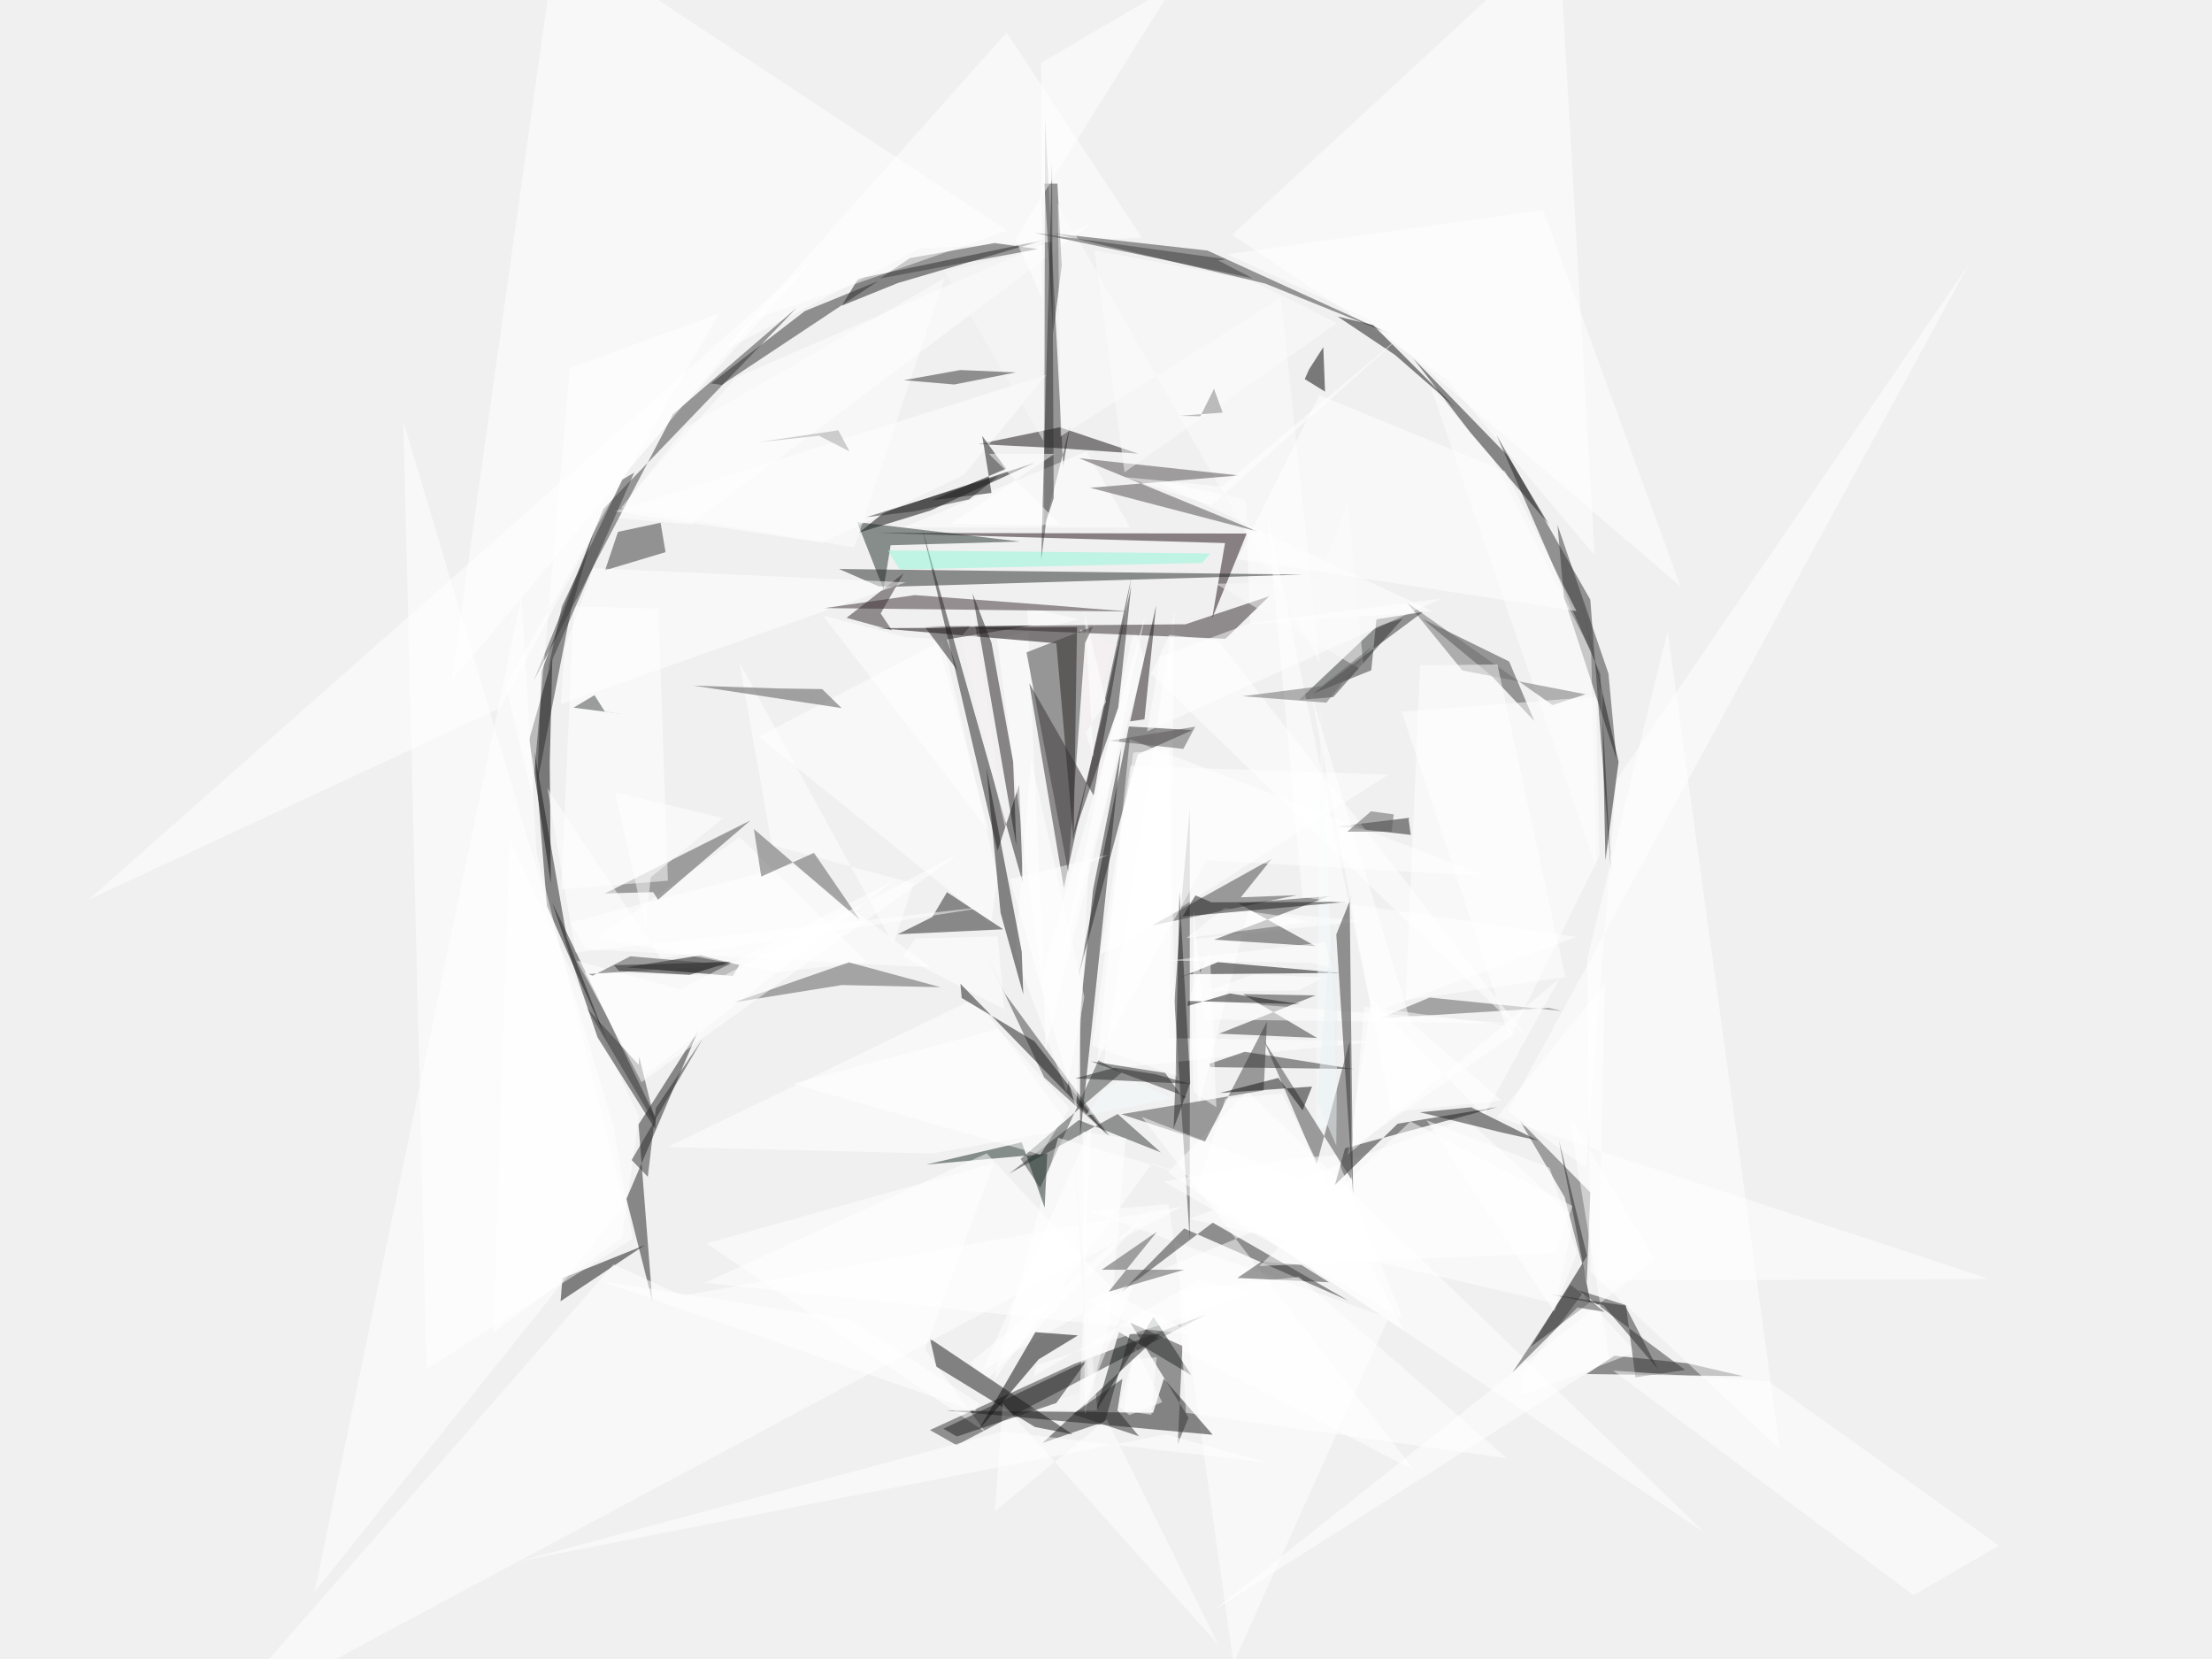
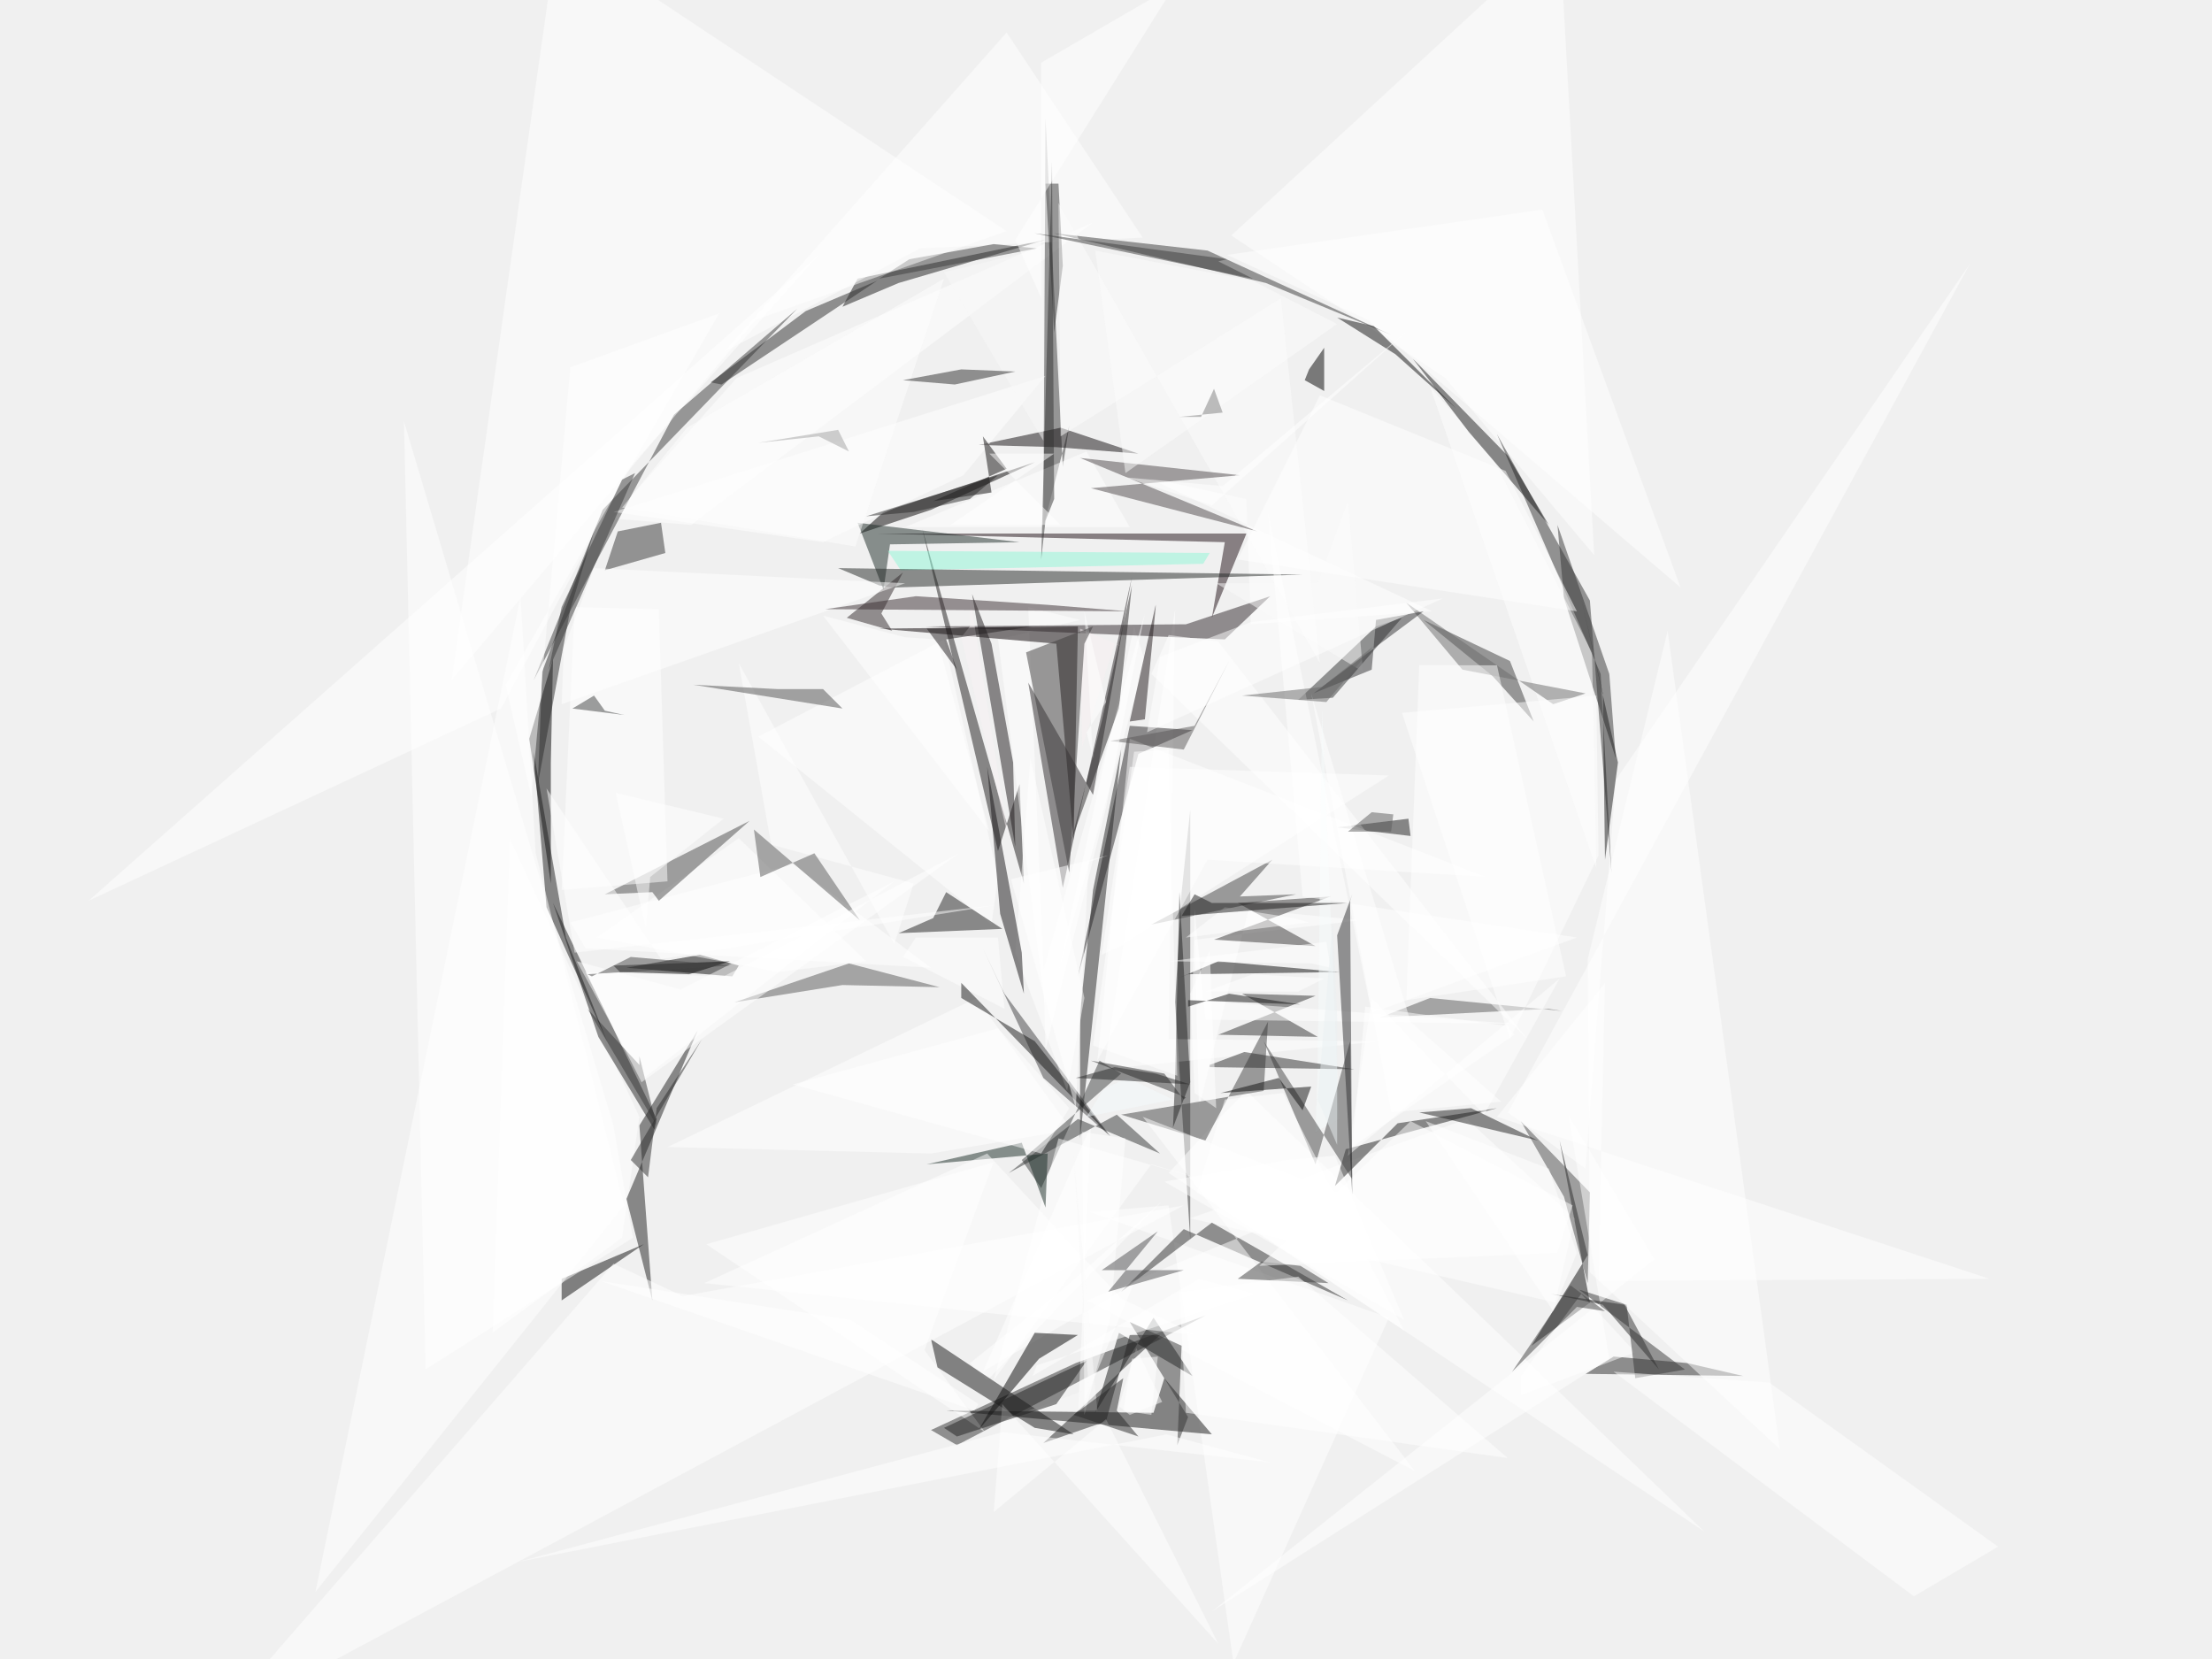
<svg xmlns="http://www.w3.org/2000/svg" version="1.1" viewBox="0 0 1024 768" width="1024" height="768">
  <g fill-opacity=".5">
-     <path fill="#050203" d="M397.8 246.5l33-10.2 48-22-69.4 22.8" />
-     <path d="M254.5 353.3l1.2-48.8-10.7 37.8 10 66.8" />
-     <path fill="#333232" d="M543.7 463.7l3.6-50.7 3.5-38.4v199.6" />
-     <path fill="#181818" d="M389.7 141.5l7.6-12.5 86.4-18-68 20" />
-     <path fill="#fff" d="M571 770l-30-212.5-37.4 3 139.2 49.7" />
-     <path fill="#2f2f2f" d="M442.8 669l-12.3-7 67-30.7 60.6-22.7" />
-     <path fill="#fff" d="M367 400.2L264 427l7 12.4 160 8.5m-195.2-60l60 129-7.8 56-59.6 44M639 482l-97.7-1.4 2.4-198.3L510.5 495" />
-     <path fill="#353535" d="M724 276.6l24.3 74.7-3.7-39.5L721 243" />
-     <path fill="#292728" d="M526.7 349.2L552 338l-29.4-1.7-23.4 116" />
-     <path fill="#070707" d="M324 442.3l18.3 4.3-3 5.2-49.3-4" />
-     <path fill="#fff" d="M505.2 521.2l-50.5 113.3 70.5-40.3-25.8 62m78-151.2l-14 14.4-22.8 23.3L789 709.4m-498.3-492l-59 110.3L41 416.5 379.5 117" />
-     <path fill="#1c1a1a" d="M473.5 408.8l-1.7-45.6-10 30.7L427 245" />
-     <path fill="#2b2b2b" d="M747.4 627.6l-13 8.5 72.7 1-26-6" />
-     <path fill="#fff" d="M663.2 283L531 221l45.7 10.4 2 57.6M698 514.5l213.5-392.3L748.3 361l-14 179.5" />
-     <path fill="#0b0b0b" d="M736.2 602.8l-27.5 20.6 26-42-13-53.4" />
-     <path fill="#fff" d="M570.4 108.7L721.6-31l16.6 288-69.2-82" />
-     <path fill="#3d3d3d" d="M658.6 286.6l40 19.6 11.7 27.6-19.7-20.8" />
-     <path fill="#1b1b1b" d="M619 382.6l33.4-4-.3.7 1 7.2" />
-     <path fill="#212121" d="M303.6 517.6l-48-99.8 21 62.4 26.7 42.4" />
-     <path fill="#414142" d="M513.7 526l-30.3-27.2-28.3-60 10 21" />
-     <path fill="#fff" d="M506 103l-165.3 71.8-57.8 64.8 37 3.2" />
-     <path fill="#171717" d="M438 653l95.8 1 5-15.8 22.6 26" />
-     <path fill="#313232" d="M601.4 324l36-34 12-3.7-32.2 36.4" />
-     <path fill="#fff" d="M523.3 354.5l-13.6 87 9-3.5 124-79.4M456.2 663l-28-38.4 32-86.2L327 575.6m134.5-279.8L484 468.2l-8.5-187 24.2 5.5m30.2 19l-42 152.7L516 331l9.2-40.7" />
-     <path fill="#090103" d="M406.5 290.8l82.5 7 8 91.5 1.6-99" />
-     <path fill="#434343" d="M574.4 415.4l26-1-67 14 55.3-30.8" />
-     <path fill="#fff" d="M704 646.2l53.3-20.3-24.8-27-28.2 38" />
-     <path fill="#585959" d="M661.8 461.8l-23 9.6 78.2-4.8 6 1.4" />
-     <path fill="#fff" d="M458.8 428l3-22-25.3-109.6-85.3 44.6m369 262.4l8.4-39.8-50-46-128 46.6" />
-     <path fill="#3a3a3a" d="M483.8 54.8l-.4 189.6 12-47.5-3.2 19" />
-     <path fill="#1e1e1e" d="M290 555l33.2-77.8-27.6 43.4 6.4 81.7" />
-     <path fill="#fff" d="M314.6 458L267 444.7l29.7 55 117-92m141 105.8l-2-78.8 77.7-8.3-52.5-5" />
-     <path fill="#424343" d="M586.5 473l-1.5 31.8-66 11 38.8 12.7" />
-     <path fill="#2e272a" d="M427.8 290l121-1 38.8-13-20.3 19.7" />
-     <path fill="#fff" d="M653 473l42.2 36.5-51.2 5.3-37-193.4" />
-     <path fill="#2b2729" d="M523.8 267l-31.3 144-16-94.7 29.8 52" />
-     <path fill="#110c0e" d="M490.6 197.8l-37.7 7.8 36 1.8 38 2.6" />
-     <path fill="#1e1e1f" d="M647 520.2l-29 28.3 4.7-17 70.4-19" />
-     <path fill="#f8f0f3" d="M500.7 345.7l-.7-54.3 35.4 15-19-8.2" />
-     <path fill="#363737" d="M752.7 604.2l-22.2-7 49.6 37-23 3.4" />
-     <path fill="#2c2d2d" d="M561.4 566l62.6 36-75.8-33.3-29 29.3" />
-     <path fill="#fff" d="M466 15L334.7 162.5 426 115l102.6-5m-97.3 424L309 531l142.7-69 44.4 60.5M772 292l52 379-87.6-82-1.7-145" />
-     <path fill="#3c3c3d" d="M421.2 119.5l39.2-7 20 2.8-73 13.6" />
-     <path fill="#3c3d3c" d="M368.8 142.5l-57.2 49.2L247 315.3l32.3-79.7" />
-     <path fill="#232323" d="M500 468.7v58l19-180.2-13 65.4" />
-     <path fill="#383737" d="M562 435l53.6-20.2-42.4 3.4L609 438" />
-     <path fill="#0e0e0f" d="M260.4 591.6l11.8-4.6 26.3-10.6-39 26" />
-     <path fill="#4c4c4c" d="M724.3 554.2L703.7 519l32.5 33-1.6 41.5" />
-     <path fill="#fefefe" d="M690.8 211.8l-28.6-33L739 402l-2.4-100.4" />
-     <path fill="#333" d="M736.2 277.6l-43.4-76.2 48 110.6 5 91.8" />
-     <path fill="#1e0e14" d="M405.6 246.7l161.5 4.7-6 35 16-39.4" />
-     <path fill="#fff" d="M707.2 480.6L564 296.6l-22.7-2.7-8.5 18M503 209l-84 34.8-18.2.4h122.4" />
-     <path fill="#3e4140" d="M472.5 536.5l46.7-40-10.7-5.6-27 59" />
-     <path fill="#1c2b26" d="M412.3 252.4l-3.3 20.3-12.2-31 75.4 9" />
-     <path fill="#393939" d="M487.7 108l71.3 8 84.8 38.7-58-23.4" />
-     <path fill="#fff" d="M537.6 556l-44 38.8-44.7 36 8 8" />
-     <path fill="#8ef7d6" d="M560.2 256.2L411 254.8l5.5 8.8 140-3" />
-     <path fill="#fff" d="M186.7 195l10.8 438.8 95.4-60.4-9-52.4m438-68l-35 63.4-52-54.4-11 72.5m-162-101l3 33.8-47-24.5 6-8.4" />
-     <path fill="#0b0b0b" d="M550.4 451l-5 1.8 18.4-7.4 56.5 5" />
-     <path fill="#fff" d="M502 461.6l-8.3 43.8-23.7-64.2 7.3-89.8" />
-     <path fill="#040404" d="M480.8 629.3l-28 33 26.5-45.6 19.7 1.5" />
-     <path fill="#363637" d="M489.5 85l2 38-4 31.4-4-69.4" />
-     <path fill="#fff" d="M558.6 398.2l129.7 7.4L523 342.2 508 491" />
-     <path fill="#f6fcfd" d="M619.5 518.3l-8-190-2 164.4-.3 31" />
-     <path fill="#1d181a" d="M450.2 274.6l20.3 117-1.5-39-10-55" />
-     <path fill="#161617" d="M478.8 482l-33.6-20-.6-6.6 68 70" />
-     <path fill="#fff" d="M401.4 445.3l-59-57.8-66 46.6 83.5 16" />
-     <path fill="#202020" d="M438.4 413l26 17.2-48.8 2.3 16-8" />
-     <path fill="#4a4a4b" d="M302.4 413l2.2 3.5 42.8-36.7-67.4 33.8" />
-     <path fill="#323232" d="M609 460.8l-33.6-.6 34.3 20.3-45.3-2" />
-     <path fill="#fdfdfd" d="M489.7 94.2L491 202l102-64.3 18 169" />
-     <path fill="#080808" d="M284.2 446.8l54-1.5-19 6-32.6-1.8" />
-     <path fill="#232223" d="M544.2 498.6L546 413l5 88.2-7.7 21.3" />
-     <path fill="#353535" d="M305.8 242l2.3 13.6-28 8.4 6-17.8" />
-     <path fill="#fff" d="M654.8 680.7L528.5 517l93 36-118.8 49.3" />
-     <path fill="#171818" d="M551.5 636.6l-33.5-20-10.8 37 26.8-44" />
-     <path fill="#fff" d="M309.2 407.7l-49.4 4 5.8-131 39.2 1" />
-     <path fill="#323333" d="M487 75.2l.8 155.4-3.4 10.3-2.4 18" />
-     <path fill="#444545" d="M585 481.5l40.8 64.8-1-64.3-15.3 57" />
-     <path fill="#161516" d="M473 440.6l-16.4-85.3 6.6 67.3 10.5 37.7" />
-     <path fill="#323434" d="M467.2 543.3l32.2-24.8 38 15-20-17.8" />
-     <path fill="#fff" d="M284.4 236.7l96.4 14.6 65.5-31.5 38-46.2" />
-     <path fill="#1f1f1f" d="M681 512.6l31 15.4-16.7-3.7-38-9.4" />
-     <path fill="#2b2b2b" d="M275 245.8l-24.3 65-2 51.7 15.7-80.5" />
-     <path fill="#2c2c2c" d="M372.6 144l33.8-13.8-72.3 48-5-.7" />
-     <path fill="#3d3d3d" d="M572.8 591.6l42.4 2-12.7-8L584 584" />
-     <path fill="#1d1c1d" d="M698 211l-43.7-45 26.2 34 36.5 42.7" />
-     <path fill="#fff" d="M541.3 346.8l-16.7 1.6-19 135.7 39 14m-18.8 126l-7.8 27 4.8 4 15.2-6" />
-     <path fill="#2d2d2d" d="M560.4 494l-.6-1.5 16.4-5.6 50.5 8" />
-     <path fill="#121212" d="M433.5 632.7l-3-13 66 44.3-17.4-3.4" />
-     <path fill="#4e484b" d="M504.6 225.8l77.7 20.3-82.8-34 74 8" />
-     <path fill="#fbfbfb" d="M609.7 269.5l-47 .7 68.7 40.6-7.4-78.4" />
-     <path fill="#fff" d="M552.6 505.7l-1.5-45.5 9-20 3 72.4" />
-     <path fill="#232625" d="M413.3 271.6L603 266l-214.6-2.6 18.3 8" />
-     <path fill="#fff" d="M451.4 653.4l2-3.6-59-38.7L278 593" />
-     <path fill="#100e0e" d="M431.5 231.6l27.5-3.4-4.3-26.4 11 15.2" />
-     <path fill="#30292b" d="M418.3 265.4L407.7 284l5.2 7.8-21-5.8" />
-     <path fill="#fff" d="M553.7 551.8L650 616l-56.4-109.7-26.4 2.3" />
-     <path fill="#f8f2f4" d="M449.4 289.5l-4.7 5.6 22 94-17.3-113" />
-     <path fill="#fff" d="M533.2 538.7L460 639.2l29.8-112.5 76.7 22" />
-     <path fill="#6a6a6a" d="M718.7 326.4l15.3-5-57-11-25.6-31.4" />
-     <path fill="#fff" d="M549.2 434.3l17.7-14 32 4.6 7 2m-148-42l-24-89-15-1-38-10" />
-     <path fill="#313132" d="M658.7 283.3L608 321l26.8-10.7 2.4-23.6" />
-     <path fill="#182b25" d="M473 528.8l10.6 30.3 1.2-25-56 5" />
-     <path fill="#585959" d="M435.4 457L393 445.5 339.8 464l50-8" />
-     <path fill="#222" d="M482.6 668l29-10 11.4-40.5 14 .3" />
-     <path fill="#fff" d="M284 585.3l31.8 14.5 231.7-41.4L97.5 799m623-219l7.4-21.7-75-39.2-70 67" />
-     <path fill="#1e1619" d="M529.8 333l5.4-52.5v-.2l-12 53.6" />
-     <path fill="#fff" d="M714.4 97.2L778 271.5l-145-124-65-29.8" />
-     <path fill="#3f4041" d="M280 329.4l-4.8-7.6-9.7 5.8 23.2 3" />
-     <path fill="#fff" d="M552.6 421.2l5 50.7 144.5 2-150-11m-33 138l35 17-228-24 130.7-60M234 317l12.4 51.6 17.4-198.2L333 145m179.3 512l-51.8 42.6 3.7-49.8L564 761.4" />
-     <path fill="#2a2829" d="M517.7 327.5l6-56.3-14 63-13.6 55" />
-     <path fill="#343434" d="M523.2 612.3l27 44-5 12.3 2.2-45.5" />
-     <path fill="#f8f8f8" d="M508 653l-32-.3 28-9.5-6.6-108.6" />
-     <path fill="#5a5959" d="M553.3 336.4l16-30-21.5 40.3-34.2-3.8" />
-     <path fill="#fff" d="M511.7 374l18.7-90L483 449.4l1 37M423 409l-9.5 28-71.2-130.3 15 84.5" />
-     <path fill="#1d1c1c" d="M623.5 417.5l-62.7.2-7.4-3.2-6 9.8" />
-     <path fill="#fff" d="M545.7 597.5l55.5-6.4 96.4 84L549 654" />
-     <path fill="#fdfdfd" d="M619 149.6l-98.4 69-14-102.8 73 14" />
-     <path fill="#fff" d="M696.8 218.2l-86-35.3-38 76 157 24M580.3 451l32.4 1.5-11.5 6-43 .5m166.5-6.7l-74 10.7 6.7-155 35.8-.4m33 208.3L745 629 561.2 746l205-163m-268-69.8L467.5 407l45.6-11.3-9 3.7" />
-     <path fill="#151515" d="M550 463.4l-.2 2.3 19.5-5.8 32.7 5" />
-     <path fill="#2f2e2e" d="M539.4 496.7l8.6 12 1-1-44-16.4" />
-     <path fill="#515151" d="M380.6 319l9 8.8-68.6-10.4 38.8 1.3" />
-     <path fill="#383838" d="M303.7 521l-32-54.3 24 26.3.2-3.8" />
-     <path fill="#fefefe" d="M317.5 197.7l-30 37.5 108 18.2 41.8-124.7" />
-     <path fill="#3a3a3a" d="M293.6 218.8l-40 91.4 6.5-29.5 28-58.7" />
-     <path fill="#fff" d="M259.6 326l159.7-56.4-144.6-6.6-13.3 37m479 96.2l-1.5-73.7-90 7 50 151.2" />
-     <path fill="#f4fbfc" d="M521.6 499l-10.3 5-8.7 12.5 40.2-8" />
-     <path fill="#fff" d="M461.4 419.2l-155.6 24.4-52.4-78.7 13 76" />
-     <path fill="#585858" d="M376.8 394.8l21.2 31-49-42 3.4 22" />
-     <path fill="#fff" d="M586.6 237.4l48.6 231.8 94.7-35.5-127-18.4m-48 177l27 6.5-102 33-1.6 5.5" />
-     <path fill="#fff" d="M579 288.4L537 304l-6 34.6L667.6 277M495.2 513L462 476.3l-95 25.4 114.6 32.8" />
-     <path fill="#101010" d="M635.7 150.5l-16.5-4 26.6 17.8 27.8 24.2" />
-     <path fill="#fff" d="M560.8 234l93-83-88.2 74.2-45-4.3" />
-     <path fill="#212121" d="M443 665l46-15.5 14-19.5-66.3 31.4" />
-     <path fill="#1a1a1a" d="M253.2 419.5l-5.8-71.8 15 86.4 18.6 48" />
-     <path fill="#f8f8f8" d="M480 198.8l3 5.2.3-89.2-46 11" />
-     <path fill="#fff" d="M270.7 450.3L297 501l147-105.8-109 56.5" />
-     <path fill="#666" d="M635.5 299L614 325.3l-38.8-3 36.6-4.7" />
-     <path fill="#2f2f30" d="M626 414.2l-1.2 2.8 1.6 136-7.8-120.4" />
-     <path fill="#020303" d="M606 171l-2 4.5 9.4 5.8-.8-20.6" />
-     <path fill="#2b2b2b" d="M423.4 236.7l25.2-5.5 13.5-10.8-61 19" />
-     <path fill="#5c5c5c" d="M634.7 375.6l-11 9.4h20.5l1-8" />
-     <path fill="#fff" d="M439.7 242.7l48.5-32.6h-30.4l33.4 33" />
-     <path fill="#7f7f7f" d="M566 191l-20 1.5 9.7.2L562 180" />
-     <path fill="#fff" d="M502 283l4.3 67.6-3.8-11.5 9.5-14m104.3 123l-2.6-12-72.4 8.6 66 1" />
-     <path fill="#424242" d="M727 594.7l-26.8 40.6 30-30 12.6 2" />
-     <path fill="#eaf1f2" d="M616.8 425.7l-7.2 83.8 9 20.8.5-58.8" />
-     <path fill="#2d2d2d" d="M717.6 599.2l24.6 5 25.3 29.6-15.2-29.4" />
-     <path fill="#fff" d="M466.4 106.8L257.8-31 209 315.4l140.8-167.8m367.6 393l-57-22 59 88.5 10.6-27" />
-     <path fill="#231f20" d="M428.5 290.7l14.7 19.6-4.8-14.3 39.3-6.5" />
-     <path fill="#fff" d="M299 429.7l-14.3-63 50 12-33.5 27.5" />
-     <path fill="#2c2c2c" d="M444.6 171.3l-26.2 4.7 23.3 2 28.5-5.6" />
-     <path fill="#181818" d="M749.3 352.6l-17.7-75.8 10 44 1.6 77.5" />
-     <path fill="#fff" d="M482.4 138L482 29l61.5-36L470 110.6" />
-     <path fill="#3e3d3d" d="M506 290l-3.7 7.6-7.8 106L475.2 302" />
-     <path fill="#fff" d="M925.4 715.5l-106.6-76-72-5 139 104M240 722.8L539.7 664l48 13.3L464 662.7m50.2-52.8l7-83-20-3 1 131M743 455l-3 137.8 181-.7-228-75m-404 41L145.6 737l95.8-461.2 7 118.8" />
-     <path fill="#464646" d="M338.3 446.7l-46.5-4-17.5 9-2-.8" />
-     <path fill="#fff" d="M533 655l2.5-26.7-11.3 1-3.8 23.7m18.4-106l110.8 63.7-31.2-76-23.8 2" />
-     <path fill="#292828" d="M497.8 499.2l53.5 2.6-16.4-4.5-19-3" />
-     <path fill="#a2a2a3" d="M393.3 209l-5.2-9.8-37 5.5 28-3" />
-     <path fill="#0c0c0c" d="M591.8 499l-27.2 7 42.8-3-4.4 11" />
-     <path fill="#262626" d="M496.6 654.7l23-16.4-2.3 14.6 10 12" />
-     <path fill="#2d2d2d" d="M303.6 513l21.8-32.3-33 56.3 7.5 7.8" />
-     <path fill="#392d31" d="M423.5 275.5l-41.8 6 140.7 1.6-37.4-3" />
-     <path fill="#fff" d="M625.8 531.3l75-52.4-2.4-4-66.8-9" />
-     <path fill="#3c3c3c" d="M564 120.6l15.8 8.2-100.8-21 88.7 12.2" />
-     <path fill="#4f4f50" d="M513.2 598l22.4-27.8-25.6 17.6h38.2" />
+     <path fill="#050203" d="M398 247l33-11 48-22-70 23" />
+     <path d="M255 353l1-48-11 37 10 67" />
+     <path fill="#333232" d="M544 464l3-51 4-38v199" />
+     <path fill="#181818" d="M390 142l7-13 87-18-68 20" />
+     <path fill="#fff" d="M571 770l-30-212-37 3 139 49" />
+     <path fill="#2f2f2f" d="M443 669l-12-7 67-31 60-22" />
+     <path fill="#fff" d="M367 400l-103 27 7 12 160 9m-195-60l60 129-8 56-60 44m411-135l-98-1 3-199-33 213" />
+     <path fill="#353535" d="M724 277l24 74-3-39-24-69" />
+     <path fill="#292728" d="M527 349l25-11-29-2-24 116" />
+     <path fill="#070707" d="M324 442l18 5-3 5-49-4" />
+     <path fill="#fff" d="M505 521l-50 114 70-41-26 62m78-151l-14 14-22 24 248 166M291 217l-59 111-191 89 339-300" />
+     <path fill="#1c1a1a" d="M474 409l-2-46-10 31-35-149" />
+     <path fill="#2b2b2b" d="M747 628l-13 8 73 1-26-6" />
+     <path fill="#fff" d="M663 283l-132-62 46 10 2 58m119 226l214-393-164 239-14 180" />
+     <path fill="#0b0b0b" d="M736 603l-27 20 26-42-13-53" />
+     <path fill="#fff" d="M570 109L722-31l16 288-69-82" />
+     <path fill="#3d3d3d" d="M659 287l40 19 11 28-19-21" />
+     <path fill="#1b1b1b" d="M619 383l33-4 1 8" />
+     <path fill="#212121" d="M304 518l-48-100 21 62 26 43" />
+     <path fill="#414142" d="M514 526l-31-27-28-60 10 21" />
+     <path fill="#fff" d="M506 103l-165 72-58 65 37 3" />
+     <path fill="#171717" d="M438 653l96 1 5-16 22 26" />
+     <path fill="#313232" d="M601 324l36-34 12-4-32 37" />
+     <path fill="#fff" d="M523 355l-13 87 9-4 124-79M456 663l-28-38 32-87-133 38m135-280l22 172-8-187 24 6m30 19l-42 152 28-127 9-41" />
+     <path fill="#090103" d="M407 291l82 7 8 91 2-99" />
+     <path fill="#434343" d="M574 415l26-1-67 14 56-30" />
+     <path fill="#fff" d="M704 646l53-20-25-27-28 38" />
+     <path fill="#585959" d="M662 462l-23 9 78-4 6 1" />
+     <path fill="#fff" d="M459 428l3-22-25-110-86 45m369 262l9-39-50-46-128 46" />
+     <path fill="#3a3a3a" d="M484 55l-1 189 12-47-3 19" />
+     <path fill="#1e1e1e" d="M290 555l33-78-27 44 6 81" />
+     <path fill="#fff" d="M315 458l-48-13 30 55 117-92m141 105l-2-78 77-9-52-5" />
+     <path fill="#424343" d="M587 473l-2 32-66 11 39 12" />
+     <path fill="#2e272a" d="M428 290l121-1 39-13-21 20" />
+     <path fill="#fff" d="M653 473l42 37-51 5-37-194" />
+     <path fill="#2b2729" d="M524 267l-32 144-16-95 30 52" />
+     <path fill="#110c0e" d="M491 198l-38 8 36 1 38 3" />
+     <path fill="#1e1e1f" d="M647 520l-29 29 5-17 70-19" />
+     <path fill="#f8f0f3" d="M501 346l-1-55 35 15-19-8" />
+     <path fill="#363737" d="M753 604l-22-7 49 37-23 4" />
+     <path fill="#2c2d2d" d="M561 566l63 36-76-33-29 29" />
+     <path fill="#fff" d="M466 15L335 163l91-48 103-5m-98 424l-122-3 143-69 44 61m276-231l52 379-88-82-1-145" />
+     <path fill="#3c3c3d" d="M421 120l39-7 20 2-73 14" />
+     <path fill="#3c3d3c" d="M369 143l-57 49-65 123 32-79" />
+     <path fill="#232323" d="M500 469v58l19-180-13 65" />
+     <path fill="#383737" d="M562 435l54-20-43 3 36 20" />
+     <path fill="#0e0e0f" d="M260 592l12-5 26-11-38 26" />
+     <path fill="#4c4c4c" d="M724 554l-20-35 32 33-1 42" />
+     <path fill="#fefefe" d="M691 212l-29-33 77 223-2-100" />
+     <path fill="#333" d="M736 278l-43-77 48 111 5 92" />
+     <path fill="#1e0e14" d="M406 247l161 4-6 35 16-39" />
+     <path fill="#fff" d="M707 481L564 297l-23-3-8 18m-30-103l-84 35h-18 122" />
+     <path fill="#3e4140" d="M473 537l46-40-10-6-27 59" />
+     <path fill="#1c2b26" d="M412 252l-3 21-12-31 75 9" />
+     <path fill="#393939" d="M488 108l71 8 85 39-58-24" />
+     <path fill="#fff" d="M538 556l-44 39-45 36 8 8" />
+     <path fill="#8ef7d6" d="M560 256l-149-1 6 9 140-3" />
+     <path fill="#fff" d="M187 195l10 439 96-61-9-52m438-68l-35 63-52-54-11 73M462 434l3 33-47-24 6-9" />
+     <path fill="#0b0b0b" d="M550 451l-5 2 19-8 56 5" />
+     <path fill="#fff" d="M502 462l-8 43-24-64 7-90" />
+     <path fill="#040404" d="M481 629l-28 33 26-45 20 1" />
+     <path fill="#363637" d="M490 85l2 38-4 31-4-69" />
+     <path fill="#fff" d="M559 398l129 8-165-64-15 149" />
+     <path fill="#f6fcfd" d="M620 518l-8-190-2 165-1 31" />
+     <path fill="#1d181a" d="M450 275l20 117-1-39-10-55" />
+     <path fill="#161617" d="M479 482l-34-20v-7l68 70" />
+     <path fill="#fff" d="M401 445l-59-57-66 46 84 16" />
+     <path fill="#202020" d="M438 413l26 17-48 2 16-7" />
+     <path fill="#4a4a4b" d="M302 413l3 4 42-37-67 34" />
+     <path fill="#323232" d="M609 461l-34-1 35 20-46-1" />
+     <path fill="#fdfdfd" d="M490 94l1 108 102-64 18 169" />
+     <path fill="#080808" d="M284 447l54-2-19 6-32-1" />
+     <path fill="#232223" d="M544 499l2-86 5 88-8 21" />
+     <path fill="#353535" d="M306 242l2 14-28 8 6-18" />
+     <path fill="#fff" d="M655 681L529 517l93 36-119 49" />
+     <path fill="#171818" d="M552 637l-34-20-11 37 27-44" />
+     <path fill="#fff" d="M309 408l-49 4 6-131 39 1" />
+     <path fill="#323333" d="M487 75l1 156-4 10-2 18" />
+     <path fill="#444545" d="M585 482l41 64-1-64-16 57" />
+     <path fill="#161516" d="M473 441l-16-86 6 68 11 37" />
+     <path fill="#323434" d="M467 543l32-25 38 16-20-18" />
+     <path fill="#fff" d="M284 237l97 14 65-31 38-46" />
+     <path fill="#1f1f1f" d="M681 513l31 15-17-4-38-9" />
+     <path fill="#2b2b2b" d="M275 246l-24 65-2 52 15-81" />
+     <path fill="#2c2c2c" d="M373 144l33-14-72 48-5-1" />
+     <path fill="#3d3d3d" d="M573 592l42 2-13-8-18-2" />
+     <path fill="#1d1c1d" d="M698 211l-44-45 26 34 37 43" />
+     <path fill="#fff" d="M541 347l-16 1-19 136 39 14m-19 126l-8 27 5 4 15-6" />
+     <path fill="#2d2d2d" d="M560 494v-1l16-6 51 8" />
+     <path fill="#121212" d="M434 633l-3-13 66 44-18-3" />
+     <path fill="#4e484b" d="M505 226l77 20-82-34 74 8" />
+     <path fill="#fbfbfb" d="M610 270h-47l68 41-7-79" />
+     <path fill="#fff" d="M553 506l-2-46 9-20 3 73" />
+     <path fill="#232625" d="M413 272l190-6-215-3 19 8" />
+     <path fill="#fff" d="M451 653l2-3-59-39-116-18" />
+     <path fill="#100e0e" d="M432 232l27-4-4-26 11 15" />
+     <path fill="#30292b" d="M418 265l-10 19 5 8-21-6" />
+     <path fill="#fff" d="M554 552l96 64-56-110-27 3" />
+     <path fill="#f8f2f4" d="M449 290l-4 5 22 94-18-113" />
+     <path fill="#fff" d="M533 539l-73 100 30-112 77 22" />
+     <path fill="#6a6a6a" d="M719 326l15-5-57-11-26-31" />
+     <path fill="#fff" d="M549 434l18-14 32 5 7 2m-148-42l-24-89-15-1-38-10" />
+     <path fill="#313132" d="M659 283l-51 38 27-11 2-23" />
+     <path fill="#182b25" d="M473 529l11 30 1-25-56 5" />
+     <path fill="#585959" d="M435 457l-42-11-53 18 50-8" />
+     <path fill="#222" d="M483 668l29-10 11-40h14" />
+     <path fill="#fff" d="M284 585l32 15 232-42L98 799m623-219l7-22-75-39-70 67" />
+     <path fill="#1e1619" d="M530 333l5-52v-1l-12 54" />
+     <path fill="#fff" d="M714 97l64 175-145-124-65-30" />
+     <path fill="#3f4041" d="M280 329l-5-7-10 6 24 3" />
+     <path fill="#fff" d="M553 421l5 51 144 2-150-11m-33 138l35 17-228-24 131-60M234 317l12 52 18-199 69-25m179 512l-52 43 4-50 100 111" />
+     <path fill="#2a2829" d="M518 328l6-57-14 63-14 55" />
+     <path fill="#343434" d="M523 612l27 44-5 13 2-46" />
+     <path fill="#f8f8f8" d="M508 653h-32l28-10-7-108" />
+     <path fill="#5a5959" d="M553 336l16-30-21 41-34-4" />
+     <path fill="#fff" d="M512 374l18-90-47 165 1 37m-61-77l-9 28-72-130 15 84" />
+     <path fill="#1d1c1c" d="M624 418h-63l-8-4-6 10" />
+     <path fill="#fff" d="M546 598l55-7 97 84-149-21" />
+     <path fill="#fdfdfd" d="M619 150l-98 69-14-103 73 14" />
+     <path fill="#fff" d="M697 218l-86-35-38 76 157 24M580 451l33 2-12 6h-43m167-7l-74 11 6-155h36m33 208l19 113-184 117 205-163m-268-70l-30-106 45-11-9 3" />
+     <path fill="#151515" d="M550 463v3l19-6 33 5" />
+     <path fill="#2f2e2e" d="M539 497l9 12 1-1-44-17" />
+     <path fill="#515151" d="M381 319l9 9-69-11 39 2" />
+     <path fill="#383838" d="M304 521l-32-54 24 26v-4" />
+     <path fill="#fefefe" d="M318 198l-30 37 108 18 41-124" />
+     <path fill="#3a3a3a" d="M294 219l-40 91 6-29 28-59" />
+     <path fill="#fff" d="M260 326l159-56-144-7-14 37m479 96l-1-74-90 8 50 151" />
+     <path fill="#f4fbfc" d="M522 499l-11 5-8 13 40-8" />
+     <path fill="#fff" d="M461 419l-155 25-53-79 13 76" />
+     <path fill="#585858" d="M377 395l21 31-49-42 3 22" />
+     <path fill="#fff" d="M587 237l48 232 95-35-127-19m-48 177l27 7-102 33-2 5" />
+     <path fill="#fff" d="M579 288l-42 16-6 35 137-62M495 513l-33-37-95 26 115 32" />
+     <path fill="#101010" d="M636 151l-17-4 27 17 28 25" />
+     <path fill="#fff" d="M561 234l93-83-88 74-45-4" />
+     <path fill="#212121" d="M443 665l46-15 14-20-66 31" />
+     <path fill="#1a1a1a" d="M253 420l-6-72 15 86 19 48" />
+     <path fill="#f8f8f8" d="M480 199l3 5v-89l-46 11" />
+     <path fill="#fff" d="M271 450l26 51 147-106-109 57" />
+     <path fill="#666" d="M636 299l-22 26-39-3 37-4" />
+     <path fill="#2f2f30" d="M626 414l-1 3 1 136-7-120" />
+     <path fill="#020303" d="M606 171l-2 5 9 5v-20" />
+     <path fill="#2b2b2b" d="M423 237l26-6 13-11-61 19" />
+     <path fill="#5c5c5c" d="M635 376l-11 9h20l1-8" />
+     <path fill="#fff" d="M440 243l48-33h-30l33 33" />
+     <path fill="#7f7f7f" d="M566 191l-20 2h10l6-13" />
+     <path fill="#fff" d="M502 283l4 68-3-12 9-14m104 123l-2-12-73 9 66 1" />
+     <path fill="#424242" d="M727 595l-27 40 30-30 13 2" />
+     <path fill="#eaf1f2" d="M617 426l-7 83 9 21v-59" />
+     <path fill="#2d2d2d" d="M718 599l24 5 26 30-16-30" />
+     <path fill="#fff" d="M466 107L258-31l-49 346 141-167m367 393l-57-22 59 88 11-27" />
+     <path fill="#231f20" d="M429 291l14 19-5-14 40-6" />
+     <path fill="#fff" d="M299 430l-14-63 50 12-34 27" />
+     <path fill="#2c2c2c" d="M445 171l-27 5 24 2 28-6" />
+     <path fill="#181818" d="M749 353l-17-76 10 44 1 77" />
+     <path fill="#fff" d="M482 138V29l62-36-74 118" />
+     <path fill="#3e3d3d" d="M506 290l-4 8-7 106-20-102" />
+     <path fill="#fff" d="M925 716l-106-76-72-5 139 104m-646-16l300-59 48 13-124-14m50-53l7-83-20-3 1 131m241-200l-3 138 181-1-228-75m-404 41L146 737l95-461 7 119" />
+     <path fill="#464646" d="M338 447l-46-4-18 9-2-1" />
+     <path fill="#fff" d="M533 655l3-27-12 1-4 24m19-106l111 64-32-76-23 2" />
+     <path fill="#292828" d="M498 499l53 3-16-5-19-3" />
+     <path fill="#a2a2a3" d="M393 209l-5-10-37 6 28-3" />
+     <path fill="#0c0c0c" d="M592 499l-27 7 42-3-4 11" />
+     <path fill="#262626" d="M497 655l23-17-3 15 10 12" />
+     <path fill="#2d2d2d" d="M304 513l21-32-33 56 8 8" />
+     <path fill="#392d31" d="M424 276l-42 6 140 1-37-3" />
+     <path fill="#fff" d="M626 531l75-52-3-4-66-9" />
+     <path fill="#3c3c3c" d="M564 121l16 8-101-21 89 12" />
+     <path fill="#4f4f50" d="M513 598l23-28-26 18h38" />
  </g>
</svg>
